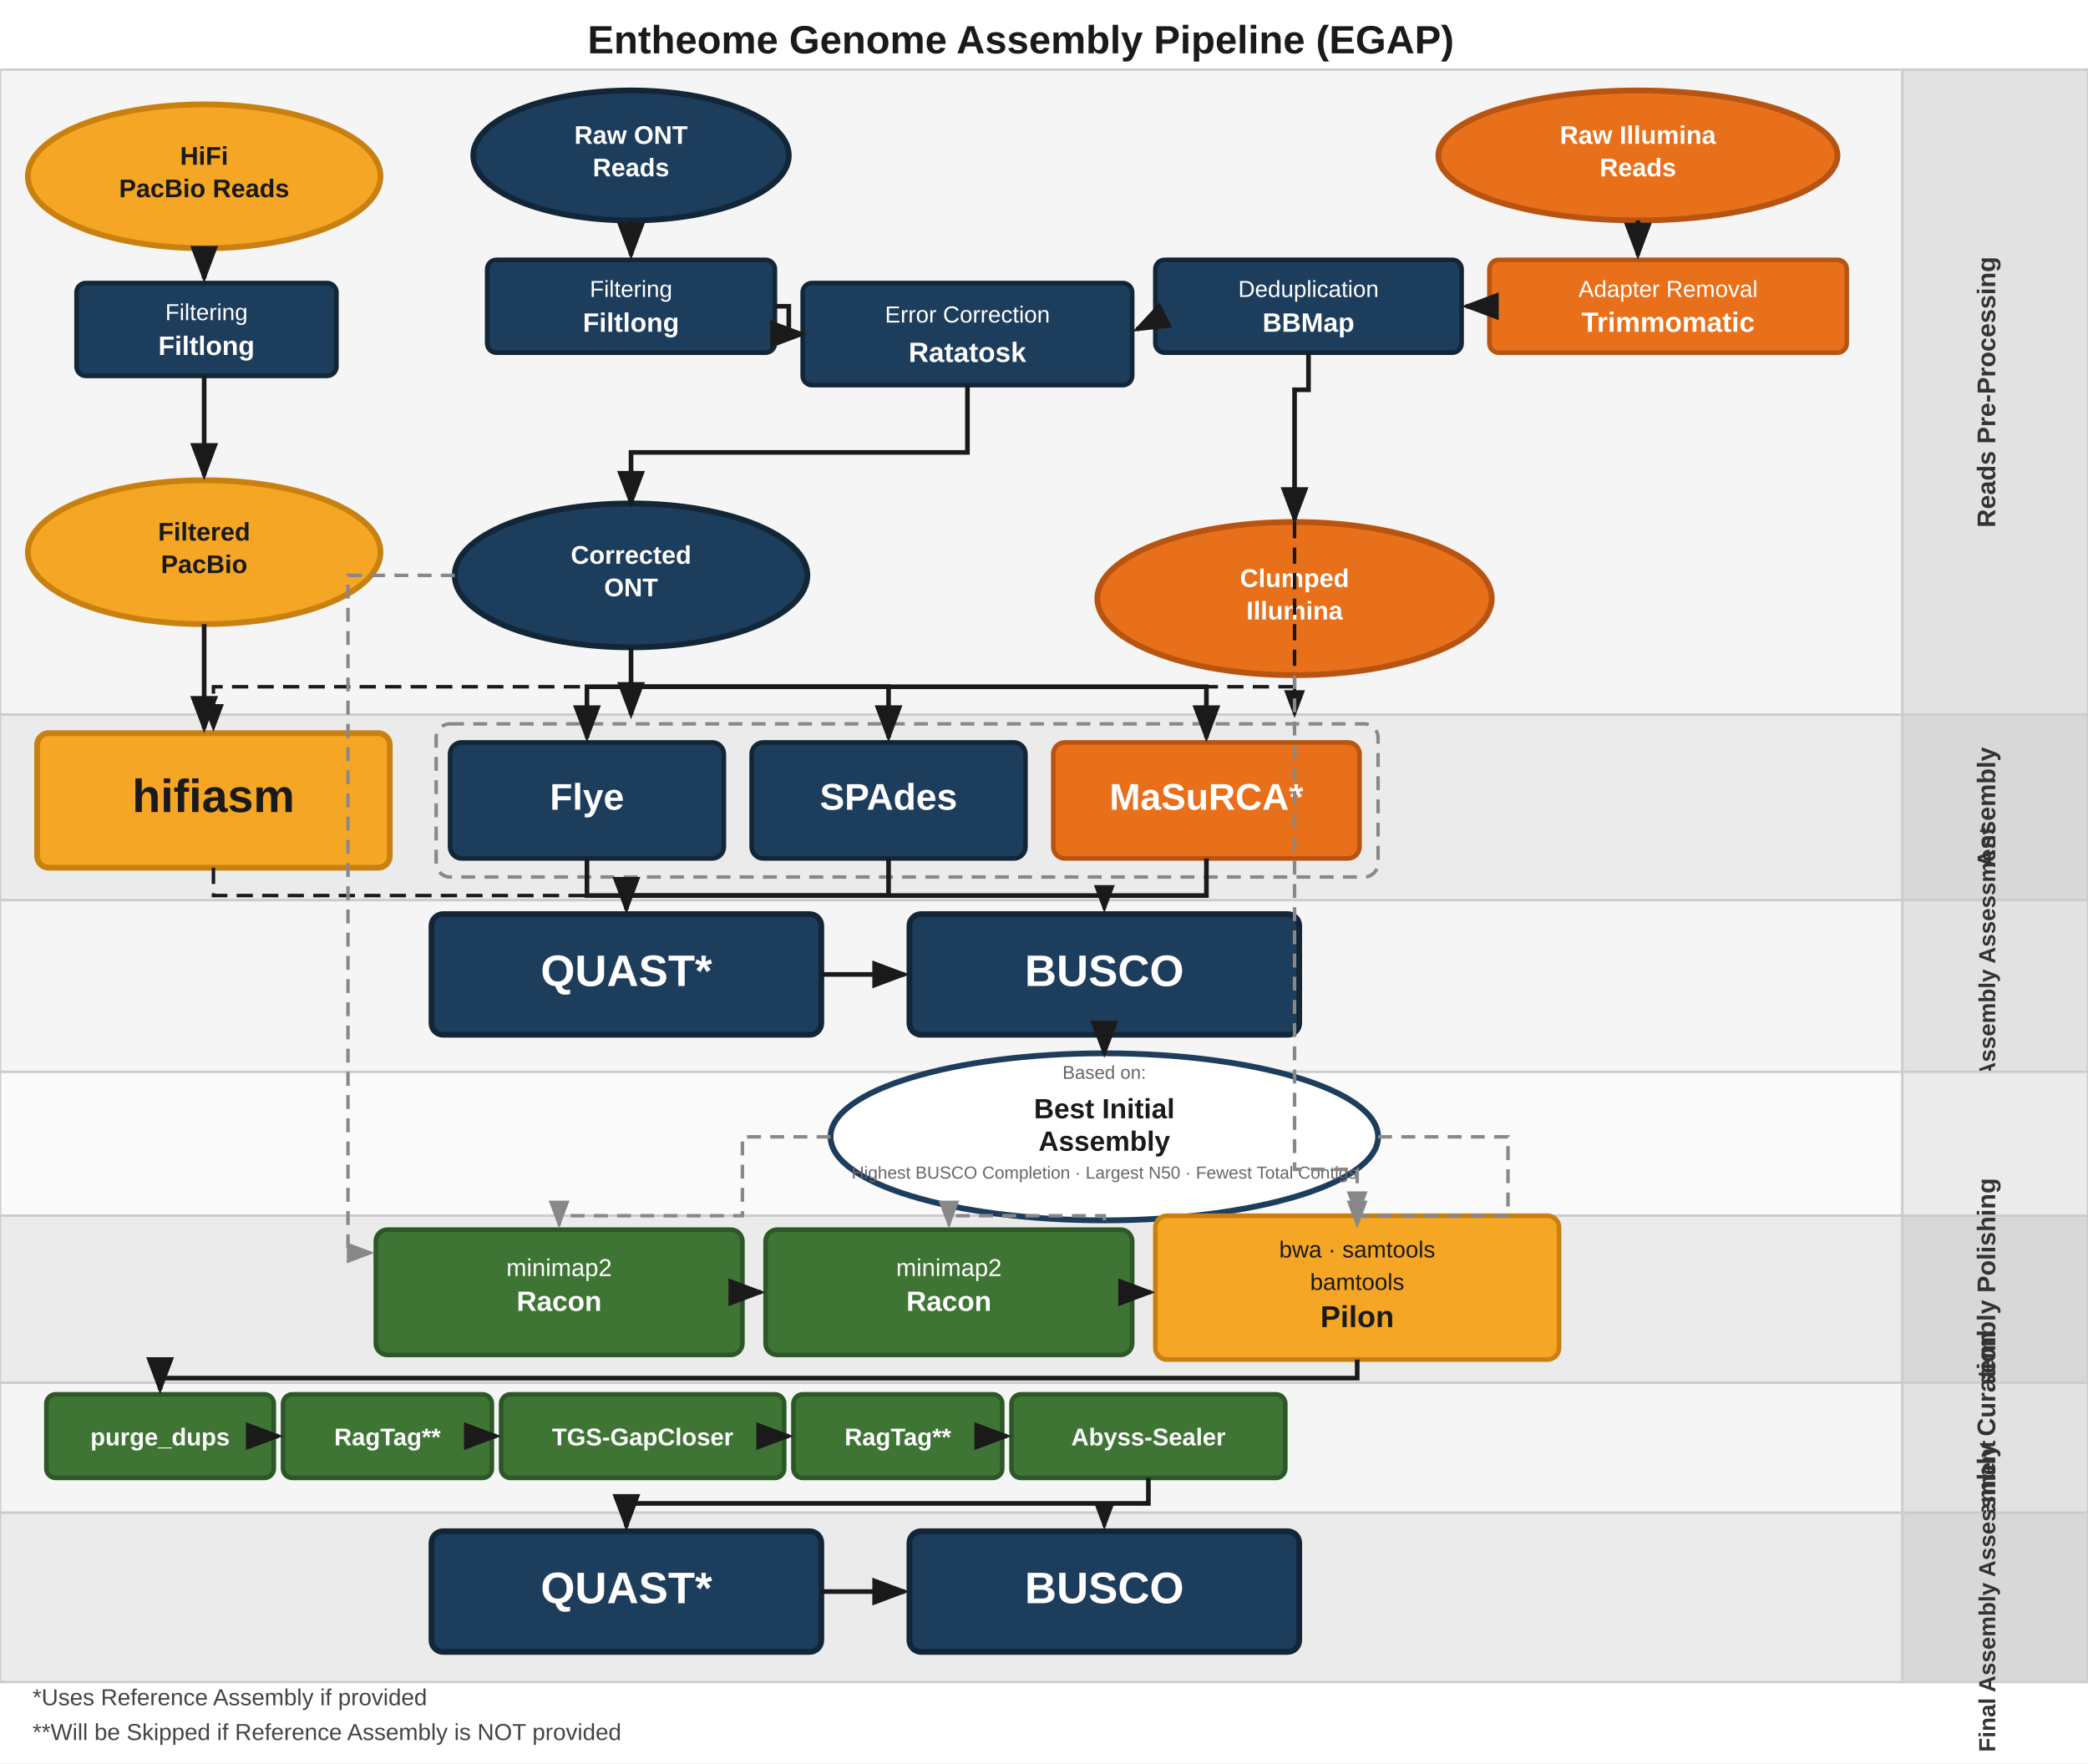
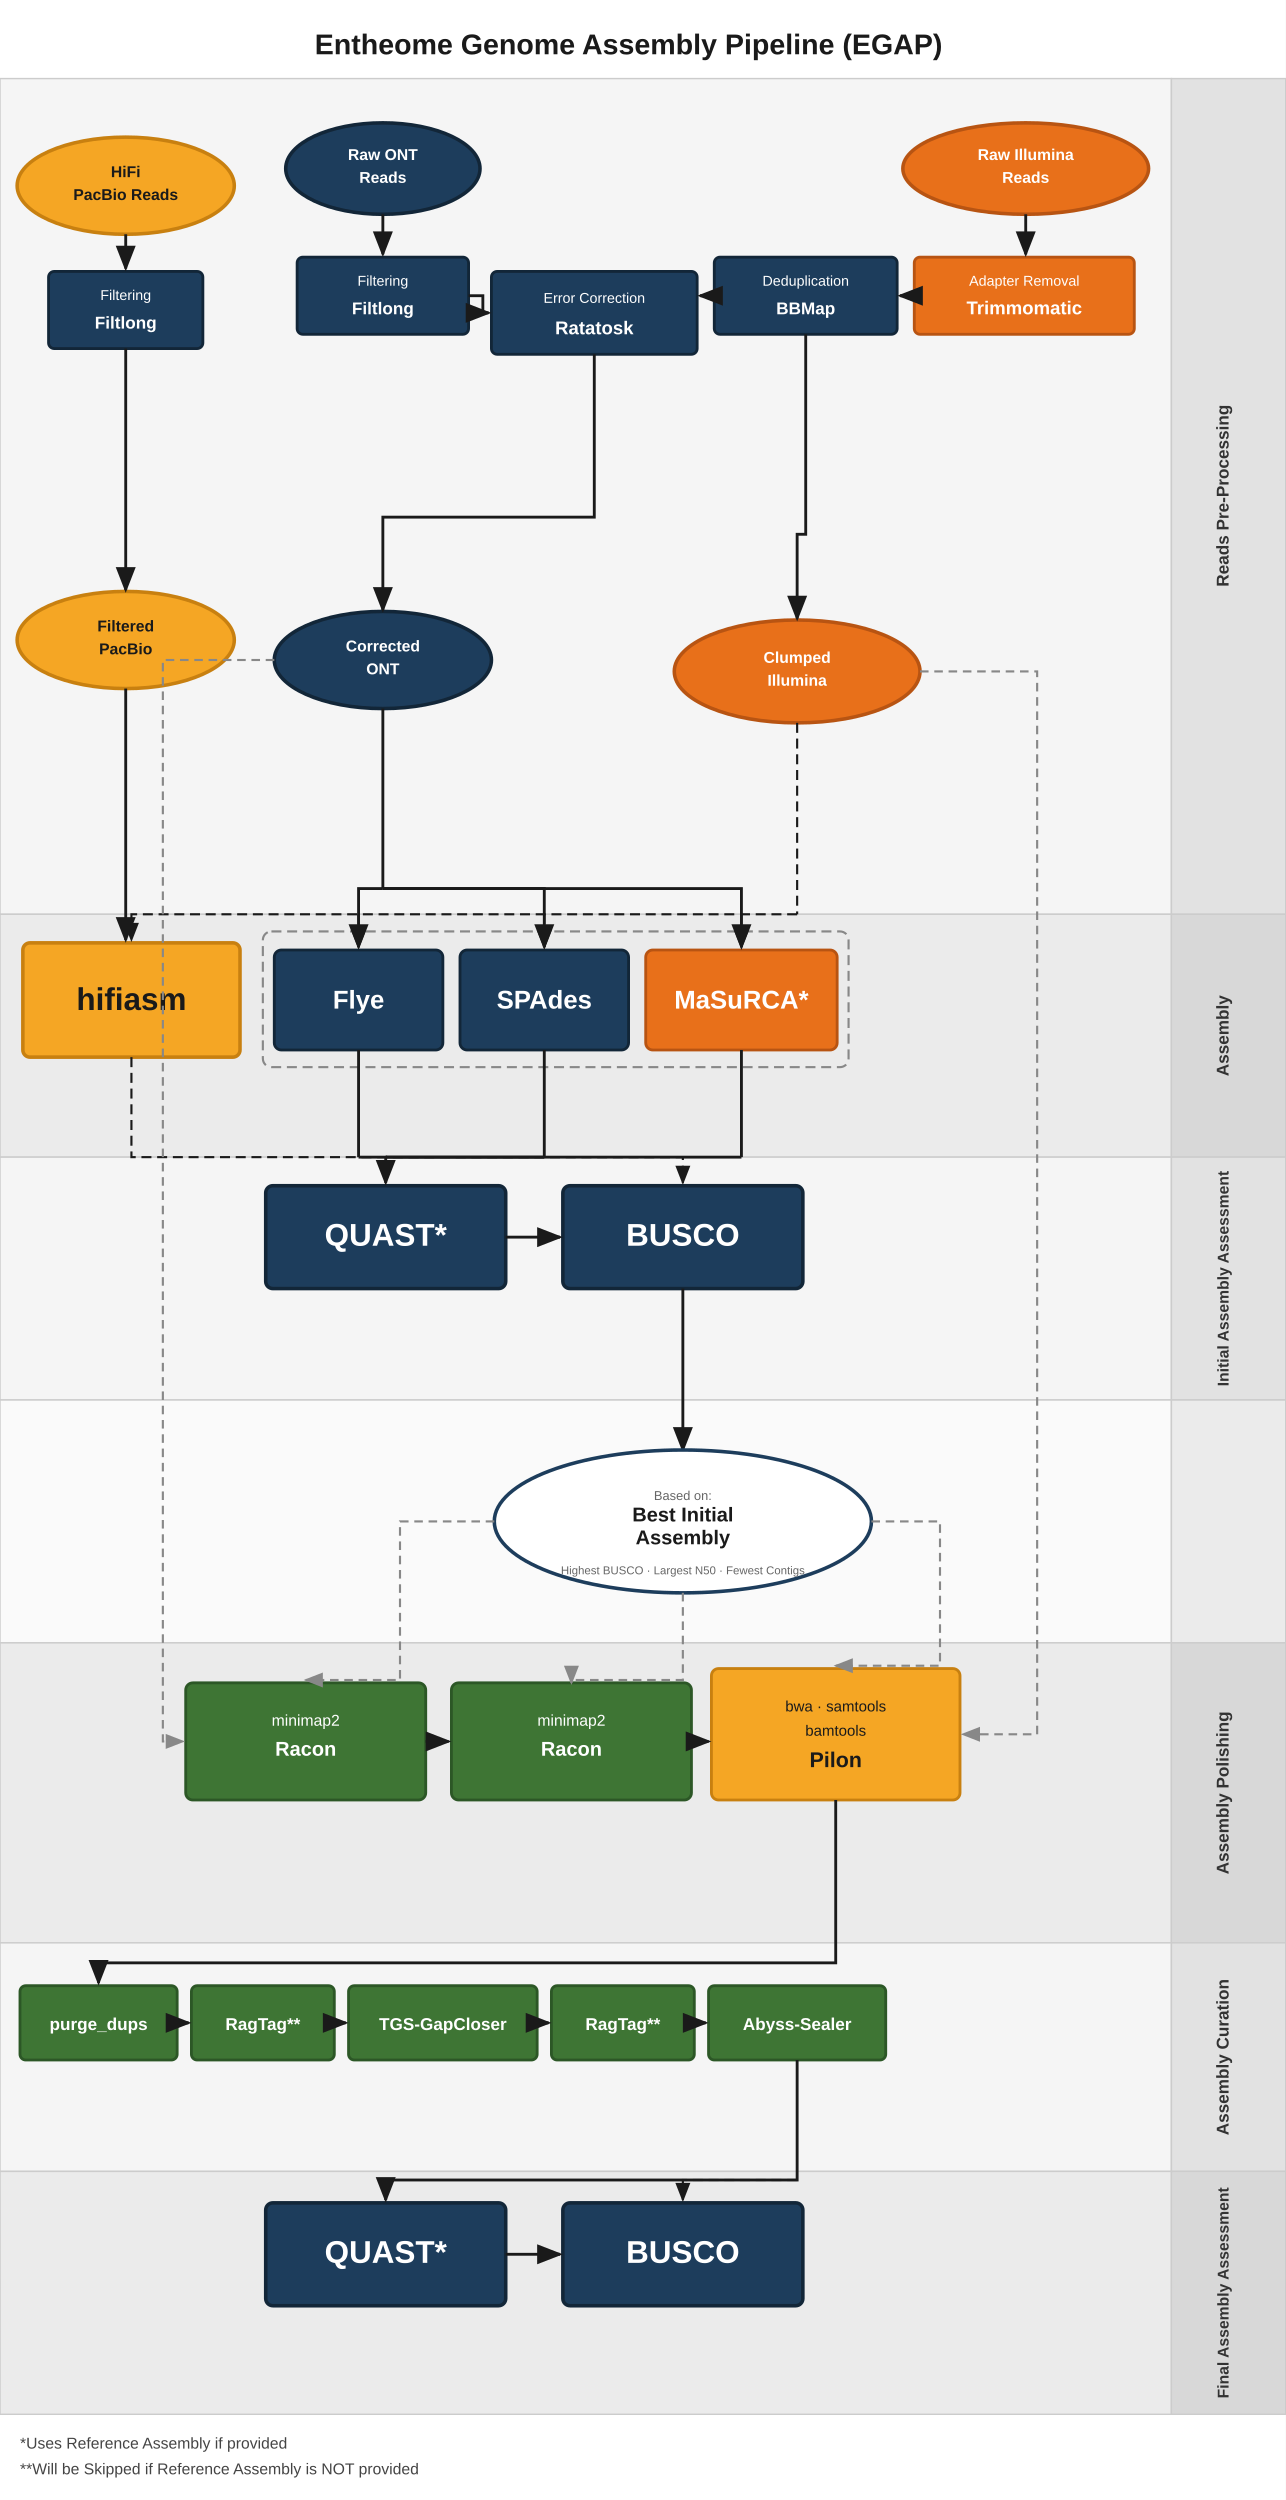
- <svg xmlns="http://www.w3.org/2000/svg" viewBox="0 0 900 760" width="900" height="760" font-family="Arial, Helvetica, sans-serif">
+ <svg xmlns="http://www.w3.org/2000/svg" viewBox="0 0 900 1750" width="900" height="1750" font-family="Arial, Helvetica, sans-serif">
  <defs>
-     <marker id="arr" markerWidth="8" markerHeight="6" refX="7" refY="3" orient="auto">
-       <polygon points="0 0,8 3,0 6" fill="#1A1A1A" />
+     <marker id="arr" markerWidth="9" markerHeight="7" refX="8" refY="3.5" orient="auto">
+       <polygon points="0 0,9 3.5,0 7" fill="#1A1A1A" />
    </marker>
-     <marker id="arr-gray" markerWidth="8" markerHeight="6" refX="7" refY="3" orient="auto">
-       <polygon points="0 0,8 3,0 6" fill="#888888" />
-     </marker>
-     <marker id="arr-w" markerWidth="8" markerHeight="6" refX="7" refY="3" orient="auto">
-       <polygon points="0 0,8 3,0 6" fill="#1A1A1A" />
+     <marker id="arr-g" markerWidth="9" markerHeight="7" refX="8" refY="3.5" orient="auto">
+       <polygon points="0 0,9 3.5,0 7" fill="#888888" />
    </marker>
  </defs>
-   <rect width="900" height="760" fill="#FFFFFF" />
-   <text x="440" y="23" text-anchor="middle" font-size="17" font-weight="bold" fill="#1A1A1A">Entheome Genome Assembly Pipeline (EGAP)</text>
-   <rect x="0" y="30" width="820" height="278" fill="#F5F5F5" stroke="#CCCCCC" stroke-width="1" />
-   <rect x="820" y="30" width="80" height="278" fill="#E2E2E2" stroke="#CCCCCC" stroke-width="1" />
-   <text transform="rotate(-90,860,169)" x="860" y="169" text-anchor="middle" font-size="11" font-weight="bold" fill="#333">Reads Pre-Processing</text>
-   <rect x="0" y="308" width="820" height="80" fill="#EBEBEB" stroke="#CCCCCC" stroke-width="1" />
-   <rect x="820" y="308" width="80" height="80" fill="#D8D8D8" stroke="#CCCCCC" stroke-width="1" />
-   <text transform="rotate(-90,860,348)" x="860" y="348" text-anchor="middle" font-size="11" font-weight="bold" fill="#333">Assembly</text>
-   <rect x="0" y="388" width="820" height="74" fill="#F5F5F5" stroke="#CCCCCC" stroke-width="1" />
-   <rect x="820" y="388" width="80" height="74" fill="#E2E2E2" stroke="#CCCCCC" stroke-width="1" />
-   <text transform="rotate(-90,860,425)" x="860" y="425" text-anchor="middle" font-size="10" font-weight="bold" fill="#333">Initial Assembly Assessment</text>
-   <rect x="0" y="462" width="820" height="62" fill="#FAFAFA" stroke="#CCCCCC" stroke-width="1" />
-   <rect x="820" y="462" width="80" height="62" fill="#EBEBEB" stroke="#CCCCCC" stroke-width="1" />
-   <rect x="0" y="524" width="820" height="72" fill="#EBEBEB" stroke="#CCCCCC" stroke-width="1" />
-   <rect x="820" y="524" width="80" height="72" fill="#D8D8D8" stroke="#CCCCCC" stroke-width="1" />
-   <text transform="rotate(-90,860,560)" x="860" y="560" text-anchor="middle" font-size="11" font-weight="bold" fill="#333">Assembly Polishing</text>
-   <rect x="0" y="596" width="820" height="56" fill="#F5F5F5" stroke="#CCCCCC" stroke-width="1" />
-   <rect x="820" y="596" width="80" height="56" fill="#E2E2E2" stroke="#CCCCCC" stroke-width="1" />
-   <text transform="rotate(-90,860,624)" x="860" y="624" text-anchor="middle" font-size="11" font-weight="bold" fill="#333">Assembly Curation</text>
-   <rect x="0" y="652" width="820" height="73" fill="#EBEBEB" stroke="#CCCCCC" stroke-width="1" />
-   <rect x="820" y="652" width="80" height="73" fill="#D8D8D8" stroke="#CCCCCC" stroke-width="1" />
-   <text transform="rotate(-90,860,688)" x="860" y="688" text-anchor="middle" font-size="10" font-weight="bold" fill="#333">Final Assembly Assessment</text>
-   <ellipse cx="88" cy="76" rx="76" ry="31" fill="#F5A624" stroke="#C88010" stroke-width="2.5" />
-   <text x="88" y="71" text-anchor="middle" font-size="11" font-weight="bold" fill="#1A1A1A">HiFi</text>
-   <text x="88" y="85" text-anchor="middle" font-size="11" font-weight="bold" fill="#1A1A1A">PacBio Reads</text>
-   <ellipse cx="272" cy="67" rx="68" ry="28" fill="#1D3D5C" stroke="#122638" stroke-width="2.5" />
-   <text x="272" y="62" text-anchor="middle" font-size="11" font-weight="bold" fill="#FFFFFF">Raw ONT</text>
-   <text x="272" y="76" text-anchor="middle" font-size="11" font-weight="bold" fill="#FFFFFF">Reads</text>
-   <ellipse cx="706" cy="67" rx="86" ry="28" fill="#E8701A" stroke="#B85412" stroke-width="2.5" />
-   <text x="706" y="62" text-anchor="middle" font-size="11" font-weight="bold" fill="#FFFFFF">Raw Illumina</text>
-   <text x="706" y="76" text-anchor="middle" font-size="11" font-weight="bold" fill="#FFFFFF">Reads</text>
-   <rect x="33" y="122" width="112" height="40" rx="4" fill="#1D3D5C" stroke="#122638" stroke-width="2" />
-   <text x="89" y="138" text-anchor="middle" font-size="10" fill="#FFFFFF">Filtering</text>
-   <text x="89" y="153" text-anchor="middle" font-size="11.5" font-weight="bold" fill="#FFFFFF">Filtlong</text>
-   <rect x="210" y="112" width="124" height="40" rx="4" fill="#1D3D5C" stroke="#122638" stroke-width="2" />
-   <text x="272" y="128" text-anchor="middle" font-size="10" fill="#FFFFFF">Filtering</text>
-   <text x="272" y="143" text-anchor="middle" font-size="11.5" font-weight="bold" fill="#FFFFFF">Filtlong</text>
-   <rect x="346" y="122" width="142" height="44" rx="4" fill="#1D3D5C" stroke="#122638" stroke-width="2" />
-   <text x="417" y="139" text-anchor="middle" font-size="10" fill="#FFFFFF">Error Correction</text>
-   <text x="417" y="156" text-anchor="middle" font-size="12" font-weight="bold" fill="#FFFFFF">Ratatosk</text>
-   <rect x="498" y="112" width="132" height="40" rx="4" fill="#1D3D5C" stroke="#122638" stroke-width="2" />
-   <text x="564" y="128" text-anchor="middle" font-size="10" fill="#FFFFFF">Deduplication</text>
-   <text x="564" y="143" text-anchor="middle" font-size="11.5" font-weight="bold" fill="#FFFFFF">BBMap</text>
-   <rect x="642" y="112" width="154" height="40" rx="4" fill="#E8701A" stroke="#B85412" stroke-width="2" />
-   <text x="719" y="128" text-anchor="middle" font-size="10" fill="#FFFFFF">Adapter Removal</text>
-   <text x="719" y="143" text-anchor="middle" font-size="12" font-weight="bold" fill="#FFFFFF">Trimmomatic</text>
-   <ellipse cx="88" cy="238" rx="76" ry="31" fill="#F5A624" stroke="#C88010" stroke-width="2.5" />
-   <text x="88" y="233" text-anchor="middle" font-size="11" font-weight="bold" fill="#1A1A1A">Filtered</text>
-   <text x="88" y="247" text-anchor="middle" font-size="11" font-weight="bold" fill="#1A1A1A">PacBio</text>
-   <ellipse cx="272" cy="248" rx="76" ry="31" fill="#1D3D5C" stroke="#122638" stroke-width="2.5" />
-   <text x="272" y="243" text-anchor="middle" font-size="11" font-weight="bold" fill="#FFFFFF">Corrected</text>
-   <text x="272" y="257" text-anchor="middle" font-size="11" font-weight="bold" fill="#FFFFFF">ONT</text>
-   <ellipse cx="558" cy="258" rx="85" ry="33" fill="#E8701A" stroke="#B85412" stroke-width="2.5" />
-   <text x="558" y="253" text-anchor="middle" font-size="11" font-weight="bold" fill="#FFFFFF">Clumped</text>
-   <text x="558" y="267" text-anchor="middle" font-size="11" font-weight="bold" fill="#FFFFFF">Illumina</text>
-   <rect x="16" y="316" width="152" height="58" rx="5" fill="#F5A624" stroke="#C88010" stroke-width="2.5" />
-   <text x="92" y="350" text-anchor="middle" font-size="20" font-weight="bold" fill="#1A1A1A">hifiasm</text>
-   <rect x="194" y="320" width="118" height="50" rx="5" fill="#1D3D5C" stroke="#122638" stroke-width="2" />
-   <text x="253" y="349" text-anchor="middle" font-size="16" font-weight="bold" fill="#FFFFFF">Flye</text>
-   <rect x="324" y="320" width="118" height="50" rx="5" fill="#1D3D5C" stroke="#122638" stroke-width="2" />
-   <text x="383" y="349" text-anchor="middle" font-size="16" font-weight="bold" fill="#FFFFFF">SPAdes</text>
-   <rect x="454" y="320" width="132" height="50" rx="5" fill="#E8701A" stroke="#B85412" stroke-width="2" />
-   <text x="520" y="349" text-anchor="middle" font-size="16" font-weight="bold" fill="#FFFFFF">MaSuRCA*</text>
-   <rect x="188" y="312" width="406" height="66" rx="6" fill="none" stroke="#888888" stroke-width="1.5" stroke-dasharray="6,4" />
-   <rect x="186" y="394" width="168" height="52" rx="5" fill="#1D3D5C" stroke="#122638" stroke-width="2.5" />
-   <text x="270" y="425" text-anchor="middle" font-size="19" font-weight="bold" fill="#FFFFFF">QUAST*</text>
-   <rect x="392" y="394" width="168" height="52" rx="5" fill="#1D3D5C" stroke="#122638" stroke-width="2.5" />
-   <text x="476" y="425" text-anchor="middle" font-size="19" font-weight="bold" fill="#FFFFFF">BUSCO</text>
-   <ellipse cx="476" cy="490" rx="118" ry="36" fill="#FFFFFF" stroke="#1D3D5C" stroke-width="2.5" />
-   <text x="476" y="482" text-anchor="middle" font-size="12" font-weight="bold" fill="#1A1A1A">Best Initial</text>
-   <text x="476" y="496" text-anchor="middle" font-size="12" font-weight="bold" fill="#1A1A1A">Assembly</text>
-   <text x="476" y="465" text-anchor="middle" font-size="8" fill="#666666">Based on:</text>
-   <text x="476" y="508" text-anchor="middle" font-size="7.5" fill="#666666">Highest BUSCO Completion · Largest N50 · Fewest Total Contigs</text>
-   <rect x="162" y="530" width="158" height="54" rx="5" fill="#3E7534" stroke="#2C5726" stroke-width="2" />
-   <text x="241" y="550" text-anchor="middle" font-size="10.5" fill="#FFFFFF">minimap2</text>
-   <text x="241" y="565" text-anchor="middle" font-size="12" font-weight="bold" fill="#FFFFFF">Racon</text>
-   <rect x="330" y="530" width="158" height="54" rx="5" fill="#3E7534" stroke="#2C5726" stroke-width="2" />
-   <text x="409" y="550" text-anchor="middle" font-size="10.5" fill="#FFFFFF">minimap2</text>
-   <text x="409" y="565" text-anchor="middle" font-size="12" font-weight="bold" fill="#FFFFFF">Racon</text>
-   <rect x="498" y="524" width="174" height="62" rx="5" fill="#F5A624" stroke="#C88010" stroke-width="2" />
-   <text x="585" y="542" text-anchor="middle" font-size="10" fill="#1A1A1A">bwa  ·  samtools</text>
-   <text x="585" y="556" text-anchor="middle" font-size="10" fill="#1A1A1A">bamtools</text>
-   <text x="585" y="572" text-anchor="middle" font-size="13" font-weight="bold" fill="#1A1A1A">Pilon</text>
-   <rect x="20" y="601" width="98" height="36" rx="4" fill="#3E7534" stroke="#2C5726" stroke-width="2" />
-   <text x="69" y="623" text-anchor="middle" font-size="10.5" font-weight="bold" fill="#FFFFFF">purge_dups</text>
-   <rect x="122" y="601" width="90" height="36" rx="4" fill="#3E7534" stroke="#2C5726" stroke-width="2" />
-   <text x="167" y="623" text-anchor="middle" font-size="10.5" font-weight="bold" fill="#FFFFFF">RagTag**</text>
-   <rect x="216" y="601" width="122" height="36" rx="4" fill="#3E7534" stroke="#2C5726" stroke-width="2" />
-   <text x="277" y="623" text-anchor="middle" font-size="10.5" font-weight="bold" fill="#FFFFFF">TGS-GapCloser</text>
-   <rect x="342" y="601" width="90" height="36" rx="4" fill="#3E7534" stroke="#2C5726" stroke-width="2" />
-   <text x="387" y="623" text-anchor="middle" font-size="10.5" font-weight="bold" fill="#FFFFFF">RagTag**</text>
-   <rect x="436" y="601" width="118" height="36" rx="4" fill="#3E7534" stroke="#2C5726" stroke-width="2" />
-   <text x="495" y="623" text-anchor="middle" font-size="10.5" font-weight="bold" fill="#FFFFFF">Abyss-Sealer</text>
-   <rect x="186" y="660" width="168" height="52" rx="5" fill="#1D3D5C" stroke="#122638" stroke-width="2.5" />
-   <text x="270" y="691" text-anchor="middle" font-size="19" font-weight="bold" fill="#FFFFFF">QUAST*</text>
-   <rect x="392" y="660" width="168" height="52" rx="5" fill="#1D3D5C" stroke="#122638" stroke-width="2.5" />
-   <text x="476" y="691" text-anchor="middle" font-size="19" font-weight="bold" fill="#FFFFFF">BUSCO</text>
-   <line x1="88" y1="107" x2="88" y2="120" stroke="#1A1A1A" stroke-width="2" marker-end="url(#arr)" />
-   <line x1="88" y1="162" x2="88" y2="205" stroke="#1A1A1A" stroke-width="2" marker-end="url(#arr)" />
-   <line x1="272" y1="95" x2="272" y2="110" stroke="#1A1A1A" stroke-width="2" marker-end="url(#arr)" />
-   <polyline points="334,132 340,132 340,144 346,144" fill="none" stroke="#1A1A1A" stroke-width="2" marker-end="url(#arr)" />
-   <line x1="706" y1="95" x2="706" y2="110" stroke="#1A1A1A" stroke-width="2" marker-end="url(#arr)" />
-   <line x1="642" y1="132" x2="632" y2="132" stroke="#1A1A1A" stroke-width="2" marker-end="url(#arr)" />
-   <line x1="498" y1="138" x2="490" y2="142" stroke="#1A1A1A" stroke-width="2" marker-end="url(#arr)" />
-   <polyline points="564,152 564,168 558,168 558,224" fill="none" stroke="#1A1A1A" stroke-width="2" marker-end="url(#arr)" />
-   <polyline points="417,166 417,195 272,195 272,217" fill="none" stroke="#1A1A1A" stroke-width="2" marker-end="url(#arr)" />
-   <line x1="88" y1="269" x2="88" y2="314" stroke="#1A1A1A" stroke-width="2" marker-end="url(#arr)" />
-   <polyline points="272,279 272,308" fill="none" stroke="#1A1A1A" stroke-width="2" marker-end="url(#arr)" />
-   <polyline points="272,296 253,296 253,318" fill="none" stroke="#1A1A1A" stroke-width="2" marker-end="url(#arr)" />
-   <polyline points="272,296 383,296 383,318" fill="none" stroke="#1A1A1A" stroke-width="2" marker-end="url(#arr)" />
-   <polyline points="272,296 520,296 520,318" fill="none" stroke="#1A1A1A" stroke-width="2" marker-end="url(#arr)" />
-   <polyline points="558,225 558,308" fill="none" stroke="#1A1A1A" stroke-width="1.5" stroke-dasharray="7,4" marker-end="url(#arr)" />
-   <polyline points="558,296 92,296 92,314" fill="none" stroke="#1A1A1A" stroke-width="1.5" stroke-dasharray="7,4" marker-end="url(#arr)" />
-   <polyline points="253,370 253,386 270,386 270,392" fill="none" stroke="#1A1A1A" stroke-width="2" marker-end="url(#arr)" />
-   <polyline points="383,370 383,386 270,386" fill="none" stroke="#1A1A1A" stroke-width="2" />
-   <polyline points="520,370 520,386 270,386" fill="none" stroke="#1A1A1A" stroke-width="2" />
-   <polyline points="92,374 92,386 476,386 476,392" fill="none" stroke="#1A1A1A" stroke-width="1.5" stroke-dasharray="7,4" marker-end="url(#arr)" />
-   <line x1="354" y1="420" x2="390" y2="420" stroke="#1A1A1A" stroke-width="2" marker-end="url(#arr)" />
-   <line x1="476" y1="446" x2="476" y2="454" stroke="#1A1A1A" stroke-width="2" marker-end="url(#arr)" />
-   <polyline points="358,490 320,490 320,524 241,524 241,528" fill="none" stroke="#888888" stroke-width="1.5" stroke-dasharray="6,4" marker-end="url(#arr-gray)" />
-   <polyline points="476,526 476,524 409,524 409,528" fill="none" stroke="#888888" stroke-width="1.5" stroke-dasharray="6,4" marker-end="url(#arr-gray)" />
-   <polyline points="594,490 650,490 650,524 585,524 585,528" fill="none" stroke="#888888" stroke-width="1.5" stroke-dasharray="6,4" marker-end="url(#arr-gray)" />
-   <polyline points="196,248 150,248 150,540 160,540" fill="none" stroke="#888888" stroke-width="1.5" stroke-dasharray="6,4" marker-end="url(#arr-gray)" />
-   <polyline points="558,291 558,504 585,504 585,524" fill="none" stroke="#888888" stroke-width="1.5" stroke-dasharray="6,4" marker-end="url(#arr-gray)" />
-   <line x1="320" y1="557" x2="328" y2="557" stroke="#1A1A1A" stroke-width="2" marker-end="url(#arr)" />
-   <line x1="488" y1="557" x2="496" y2="557" stroke="#1A1A1A" stroke-width="2" marker-end="url(#arr)" />
-   <polyline points="585,586 585,594 69,594 69,599" fill="none" stroke="#1A1A1A" stroke-width="2" marker-end="url(#arr)" />
-   <line x1="118" y1="619" x2="120" y2="619" stroke="#1A1A1A" stroke-width="2" marker-end="url(#arr)" />
-   <line x1="212" y1="619" x2="214" y2="619" stroke="#1A1A1A" stroke-width="2" marker-end="url(#arr)" />
-   <line x1="338" y1="619" x2="340" y2="619" stroke="#1A1A1A" stroke-width="2" marker-end="url(#arr)" />
-   <line x1="432" y1="619" x2="434" y2="619" stroke="#1A1A1A" stroke-width="2" marker-end="url(#arr)" />
-   <polyline points="495,637 495,648 270,648 270,658" fill="none" stroke="#1A1A1A" stroke-width="2" marker-end="url(#arr)" />
-   <polyline points="495,648 476,648 476,658" fill="none" stroke="#1A1A1A" stroke-width="1.5" stroke-dasharray="7,4" marker-end="url(#arr)" />
-   <line x1="354" y1="686" x2="390" y2="686" stroke="#1A1A1A" stroke-width="2" marker-end="url(#arr)" />
-   <text x="14" y="735" font-size="10" fill="#444444">*Uses Reference Assembly if provided</text>
-   <text x="14" y="750" font-size="10" fill="#444444">**Will be Skipped if Reference Assembly is NOT provided</text>
+   <rect width="900" height="1750" fill="#FFFFFF" />
+   <text x="440" y="38" text-anchor="middle" font-size="20" font-weight="bold" fill="#1A1A1A">
+     Entheome Genome Assembly Pipeline (EGAP)
+   </text>
+   <rect x="0" y="55" width="820" height="585" fill="#F5F5F5" stroke="#CCCCCC" stroke-width="1" />
+   <rect x="820" y="55" width="80" height="585" fill="#E2E2E2" stroke="#CCCCCC" stroke-width="1" />
+   <text transform="rotate(-90,860,347)" x="860" y="347" text-anchor="middle" font-size="12" font-weight="bold" fill="#333">Reads Pre-Processing</text>
+   <rect x="0" y="640" width="820" height="170" fill="#EBEBEB" stroke="#CCCCCC" stroke-width="1" />
+   <rect x="820" y="640" width="80" height="170" fill="#D8D8D8" stroke="#CCCCCC" stroke-width="1" />
+   <text transform="rotate(-90,860,725)" x="860" y="725" text-anchor="middle" font-size="12" font-weight="bold" fill="#333">Assembly</text>
+   <rect x="0" y="810" width="820" height="170" fill="#F5F5F5" stroke="#CCCCCC" stroke-width="1" />
+   <rect x="820" y="810" width="80" height="170" fill="#E2E2E2" stroke="#CCCCCC" stroke-width="1" />
+   <text transform="rotate(-90,860,895)" x="860" y="895" text-anchor="middle" font-size="11" font-weight="bold" fill="#333">Initial Assembly Assessment</text>
+   <rect x="0" y="980" width="820" height="170" fill="#FAFAFA" stroke="#CCCCCC" stroke-width="1" />
+   <rect x="820" y="980" width="80" height="170" fill="#EBEBEB" stroke="#CCCCCC" stroke-width="1" />
+   <rect x="0" y="1150" width="820" height="210" fill="#EBEBEB" stroke="#CCCCCC" stroke-width="1" />
+   <rect x="820" y="1150" width="80" height="210" fill="#D8D8D8" stroke="#CCCCCC" stroke-width="1" />
+   <text transform="rotate(-90,860,1255)" x="860" y="1255" text-anchor="middle" font-size="12" font-weight="bold" fill="#333">Assembly Polishing</text>
+   <rect x="0" y="1360" width="820" height="160" fill="#F5F5F5" stroke="#CCCCCC" stroke-width="1" />
+   <rect x="820" y="1360" width="80" height="160" fill="#E2E2E2" stroke="#CCCCCC" stroke-width="1" />
+   <text transform="rotate(-90,860,1440)" x="860" y="1440" text-anchor="middle" font-size="12" font-weight="bold" fill="#333">Assembly Curation</text>
+   <rect x="0" y="1520" width="820" height="170" fill="#EBEBEB" stroke="#CCCCCC" stroke-width="1" />
+   <rect x="820" y="1520" width="80" height="170" fill="#D8D8D8" stroke="#CCCCCC" stroke-width="1" />
+   <text transform="rotate(-90,860,1605)" x="860" y="1605" text-anchor="middle" font-size="11" font-weight="bold" fill="#333">Final Assembly Assessment</text>
+   <ellipse cx="88" cy="130" rx="76" ry="34" fill="#F5A624" stroke="#C88010" stroke-width="2.5" />
+   <text x="88" y="124" text-anchor="middle" font-size="11" font-weight="bold" fill="#1A1A1A">HiFi</text>
+   <text x="88" y="140" text-anchor="middle" font-size="11" font-weight="bold" fill="#1A1A1A">PacBio Reads</text>
+   <ellipse cx="268" cy="118" rx="68" ry="32" fill="#1D3D5C" stroke="#122638" stroke-width="2.5" />
+   <text x="268" y="112" text-anchor="middle" font-size="11" font-weight="bold" fill="#FFFFFF">Raw ONT</text>
+   <text x="268" y="128" text-anchor="middle" font-size="11" font-weight="bold" fill="#FFFFFF">Reads</text>
+   <ellipse cx="718" cy="118" rx="86" ry="32" fill="#E8701A" stroke="#B85412" stroke-width="2.5" />
+   <text x="718" y="112" text-anchor="middle" font-size="11" font-weight="bold" fill="#FFFFFF">Raw Illumina</text>
+   <text x="718" y="128" text-anchor="middle" font-size="11" font-weight="bold" fill="#FFFFFF">Reads</text>
+   <rect x="34" y="190" width="108" height="54" rx="4" fill="#1D3D5C" stroke="#122638" stroke-width="2" />
+   <text x="88" y="210" text-anchor="middle" font-size="10" fill="#FFFFFF">Filtering</text>
+   <text x="88" y="230" text-anchor="middle" font-size="12" font-weight="bold" fill="#FFFFFF">Filtlong</text>
+   <rect x="208" y="180" width="120" height="54" rx="4" fill="#1D3D5C" stroke="#122638" stroke-width="2" />
+   <text x="268" y="200" text-anchor="middle" font-size="10" fill="#FFFFFF">Filtering</text>
+   <text x="268" y="220" text-anchor="middle" font-size="12" font-weight="bold" fill="#FFFFFF">Filtlong</text>
+   <rect x="344" y="190" width="144" height="58" rx="4" fill="#1D3D5C" stroke="#122638" stroke-width="2" />
+   <text x="416" y="212" text-anchor="middle" font-size="10" fill="#FFFFFF">Error Correction</text>
+   <text x="416" y="234" text-anchor="middle" font-size="13" font-weight="bold" fill="#FFFFFF">Ratatosk</text>
+   <rect x="500" y="180" width="128" height="54" rx="4" fill="#1D3D5C" stroke="#122638" stroke-width="2" />
+   <text x="564" y="200" text-anchor="middle" font-size="10" fill="#FFFFFF">Deduplication</text>
+   <text x="564" y="220" text-anchor="middle" font-size="12" font-weight="bold" fill="#FFFFFF">BBMap</text>
+   <rect x="640" y="180" width="154" height="54" rx="4" fill="#E8701A" stroke="#B85412" stroke-width="2" />
+   <text x="717" y="200" text-anchor="middle" font-size="10" fill="#FFFFFF">Adapter Removal</text>
+   <text x="717" y="220" text-anchor="middle" font-size="13" font-weight="bold" fill="#FFFFFF">Trimmomatic</text>
+   <line x1="88" y1="164" x2="88" y2="188" stroke="#1A1A1A" stroke-width="2" marker-end="url(#arr)" />
+   <line x1="268" y1="150" x2="268" y2="178" stroke="#1A1A1A" stroke-width="2" marker-end="url(#arr)" />
+   <line x1="718" y1="150" x2="718" y2="178" stroke="#1A1A1A" stroke-width="2" marker-end="url(#arr)" />
+   <polyline points="328,207 338,207 338,219 342,219" fill="none" stroke="#1A1A1A" stroke-width="2" marker-end="url(#arr)" />
+   <line x1="640" y1="207" x2="630" y2="207" stroke="#1A1A1A" stroke-width="2" marker-end="url(#arr)" />
+   <line x1="500" y1="207" x2="490" y2="207" stroke="#1A1A1A" stroke-width="2" marker-end="url(#arr)" />
+   <ellipse cx="88" cy="448" rx="76" ry="34" fill="#F5A624" stroke="#C88010" stroke-width="2.5" />
+   <text x="88" y="442" text-anchor="middle" font-size="11" font-weight="bold" fill="#1A1A1A">Filtered</text>
+   <text x="88" y="458" text-anchor="middle" font-size="11" font-weight="bold" fill="#1A1A1A">PacBio</text>
+   <ellipse cx="268" cy="462" rx="76" ry="34" fill="#1D3D5C" stroke="#122638" stroke-width="2.5" />
+   <text x="268" y="456" text-anchor="middle" font-size="11" font-weight="bold" fill="#FFFFFF">Corrected</text>
+   <text x="268" y="472" text-anchor="middle" font-size="11" font-weight="bold" fill="#FFFFFF">ONT</text>
+   <ellipse cx="558" cy="470" rx="86" ry="36" fill="#E8701A" stroke="#B85412" stroke-width="2.5" />
+   <text x="558" y="464" text-anchor="middle" font-size="11" font-weight="bold" fill="#FFFFFF">Clumped</text>
+   <text x="558" y="480" text-anchor="middle" font-size="11" font-weight="bold" fill="#FFFFFF">Illumina</text>
+   <line x1="88" y1="244" x2="88" y2="413" stroke="#1A1A1A" stroke-width="2" marker-end="url(#arr)" />
+   <polyline points="416,248 416,362 268,362 268,427" fill="none" stroke="#1A1A1A" stroke-width="2" marker-end="url(#arr)" />
+   <polyline points="564,234 564,374 558,374 558,433" fill="none" stroke="#1A1A1A" stroke-width="2" marker-end="url(#arr)" />
+   <rect x="16" y="660" width="152" height="80" rx="5" fill="#F5A624" stroke="#C88010" stroke-width="2.5" />
+   <text x="92" y="707" text-anchor="middle" font-size="22" font-weight="bold" fill="#1A1A1A">hifiasm</text>
+   <rect x="192" y="665" width="118" height="70" rx="5" fill="#1D3D5C" stroke="#122638" stroke-width="2" />
+   <text x="251" y="706" text-anchor="middle" font-size="18" font-weight="bold" fill="#FFFFFF">Flye</text>
+   <rect x="322" y="665" width="118" height="70" rx="5" fill="#1D3D5C" stroke="#122638" stroke-width="2" />
+   <text x="381" y="706" text-anchor="middle" font-size="18" font-weight="bold" fill="#FFFFFF">SPAdes</text>
+   <rect x="452" y="665" width="134" height="70" rx="5" fill="#E8701A" stroke="#B85412" stroke-width="2" />
+   <text x="519" y="706" text-anchor="middle" font-size="18" font-weight="bold" fill="#FFFFFF">MaSuRCA*</text>
+   <rect x="184" y="652" width="410" height="95" rx="6" fill="none" stroke="#888888" stroke-width="1.5" stroke-dasharray="7,4" />
+   <line x1="88" y1="482" x2="88" y2="658" stroke="#1A1A1A" stroke-width="2" marker-end="url(#arr)" />
+   <line x1="268" y1="496" x2="268" y2="622" stroke="#1A1A1A" stroke-width="2" />
+   <polyline points="268,622 251,622 251,663" fill="none" stroke="#1A1A1A" stroke-width="2" marker-end="url(#arr)" />
+   <polyline points="268,622 381,622 381,663" fill="none" stroke="#1A1A1A" stroke-width="2" marker-end="url(#arr)" />
+   <polyline points="268,622 519,622 519,663" fill="none" stroke="#1A1A1A" stroke-width="2" marker-end="url(#arr)" />
+   <line x1="558" y1="506" x2="558" y2="640" stroke="#1A1A1A" stroke-width="1.5" stroke-dasharray="7,4" />
+   <polyline points="558,640 92,640 92,658" fill="none" stroke="#1A1A1A" stroke-width="1.5" stroke-dasharray="7,4" marker-end="url(#arr)" />
+   <line x1="251" y1="640" x2="251" y2="663" stroke="#1A1A1A" stroke-width="1.5" stroke-dasharray="7,4" marker-end="url(#arr)" />
+   <line x1="381" y1="640" x2="381" y2="663" stroke="#1A1A1A" stroke-width="1.5" stroke-dasharray="7,4" marker-end="url(#arr)" />
+   <line x1="519" y1="640" x2="519" y2="663" stroke="#1A1A1A" stroke-width="1.5" stroke-dasharray="7,4" marker-end="url(#arr)" />
+   <rect x="186" y="830" width="168" height="72" rx="5" fill="#1D3D5C" stroke="#122638" stroke-width="2.5" />
+   <text x="270" y="872" text-anchor="middle" font-size="22" font-weight="bold" fill="#FFFFFF">QUAST*</text>
+   <rect x="394" y="830" width="168" height="72" rx="5" fill="#1D3D5C" stroke="#122638" stroke-width="2.5" />
+   <text x="478" y="872" text-anchor="middle" font-size="22" font-weight="bold" fill="#FFFFFF">BUSCO</text>
+   <line x1="251" y1="735" x2="251" y2="810" stroke="#1A1A1A" stroke-width="2" />
+   <polyline points="251,810 270,810 270,828" fill="none" stroke="#1A1A1A" stroke-width="2" marker-end="url(#arr)" />
+   <line x1="381" y1="735" x2="381" y2="810" stroke="#1A1A1A" stroke-width="2" />
+   <polyline points="381,810 270,810" fill="none" stroke="#1A1A1A" stroke-width="2" />
+   <line x1="519" y1="735" x2="519" y2="810" stroke="#1A1A1A" stroke-width="2" />
+   <polyline points="519,810 270,810" fill="none" stroke="#1A1A1A" stroke-width="2" />
+   <polyline points="92,740 92,810 478,810 478,828" fill="none" stroke="#1A1A1A" stroke-width="1.5" stroke-dasharray="7,4" marker-end="url(#arr)" />
+   <line x1="354" y1="866" x2="392" y2="866" stroke="#1A1A1A" stroke-width="2" marker-end="url(#arr)" />
+   <line x1="478" y1="902" x2="478" y2="1015" stroke="#1A1A1A" stroke-width="2" marker-end="url(#arr)" />
+   <ellipse cx="478" cy="1065" rx="132" ry="50" fill="#FFFFFF" stroke="#1D3D5C" stroke-width="2.5" />
+   <text x="478" y="1050" text-anchor="middle" font-size="9" fill="#666666">Based on:</text>
+   <text x="478" y="1065" text-anchor="middle" font-size="14" font-weight="bold" fill="#1A1A1A">Best Initial</text>
+   <text x="478" y="1081" text-anchor="middle" font-size="14" font-weight="bold" fill="#1A1A1A">Assembly</text>
+   <text x="478" y="1102" text-anchor="middle" font-size="8" fill="#666666">Highest BUSCO  ·  Largest N50  ·  Fewest Contigs</text>
+   <rect x="130" y="1178" width="168" height="82" rx="5" fill="#3E7534" stroke="#2C5726" stroke-width="2" />
+   <text x="214" y="1208" text-anchor="middle" font-size="11" fill="#FFFFFF">minimap2</text>
+   <text x="214" y="1229" text-anchor="middle" font-size="14" font-weight="bold" fill="#FFFFFF">Racon</text>
+   <rect x="316" y="1178" width="168" height="82" rx="5" fill="#3E7534" stroke="#2C5726" stroke-width="2" />
+   <text x="400" y="1208" text-anchor="middle" font-size="11" fill="#FFFFFF">minimap2</text>
+   <text x="400" y="1229" text-anchor="middle" font-size="14" font-weight="bold" fill="#FFFFFF">Racon</text>
+   <rect x="498" y="1168" width="174" height="92" rx="5" fill="#F5A624" stroke="#C88010" stroke-width="2" />
+   <text x="585" y="1198" text-anchor="middle" font-size="10.5" fill="#1A1A1A">bwa  ·  samtools</text>
+   <text x="585" y="1215" text-anchor="middle" font-size="10.5" fill="#1A1A1A">bamtools</text>
+   <text x="585" y="1237" text-anchor="middle" font-size="15" font-weight="bold" fill="#1A1A1A">Pilon</text>
+   <polyline points="346,1065 280,1065 280,1176 214,1176" fill="none" stroke="#888888" stroke-width="1.5" stroke-dasharray="6,4" marker-end="url(#arr-g)" />
+   <polyline points="478,1115 478,1176 400,1176 400,1178" fill="none" stroke="#888888" stroke-width="1.5" stroke-dasharray="6,4" marker-end="url(#arr-g)" />
+   <polyline points="610,1065 658,1065 658,1166 585,1166" fill="none" stroke="#888888" stroke-width="1.5" stroke-dasharray="6,4" marker-end="url(#arr-g)" />
+   <polyline points="192,462 114,462 114,1219 128,1219" fill="none" stroke="#888888" stroke-width="1.5" stroke-dasharray="6,4" marker-end="url(#arr-g)" />
+   <polyline points="644,470 726,470 726,1214 674,1214" fill="none" stroke="#888888" stroke-width="1.5" stroke-dasharray="6,4" marker-end="url(#arr-g)" />
+   <line x1="298" y1="1219" x2="314" y2="1219" stroke="#1A1A1A" stroke-width="2" marker-end="url(#arr)" />
+   <line x1="484" y1="1219" x2="496" y2="1219" stroke="#1A1A1A" stroke-width="2" marker-end="url(#arr)" />
+   <rect x="14" y="1390" width="110" height="52" rx="4" fill="#3E7534" stroke="#2C5726" stroke-width="2" />
+   <text x="69" y="1421" text-anchor="middle" font-size="12" font-weight="bold" fill="#FFFFFF">purge_dups</text>
+   <rect x="134" y="1390" width="100" height="52" rx="4" fill="#3E7534" stroke="#2C5726" stroke-width="2" />
+   <text x="184" y="1421" text-anchor="middle" font-size="12" font-weight="bold" fill="#FFFFFF">RagTag**</text>
+   <rect x="244" y="1390" width="132" height="52" rx="4" fill="#3E7534" stroke="#2C5726" stroke-width="2" />
+   <text x="310" y="1421" text-anchor="middle" font-size="12" font-weight="bold" fill="#FFFFFF">TGS-GapCloser</text>
+   <rect x="386" y="1390" width="100" height="52" rx="4" fill="#3E7534" stroke="#2C5726" stroke-width="2" />
+   <text x="436" y="1421" text-anchor="middle" font-size="12" font-weight="bold" fill="#FFFFFF">RagTag**</text>
+   <rect x="496" y="1390" width="124" height="52" rx="4" fill="#3E7534" stroke="#2C5726" stroke-width="2" />
+   <text x="558" y="1421" text-anchor="middle" font-size="12" font-weight="bold" fill="#FFFFFF">Abyss-Sealer</text>
+   <polyline points="585,1260 585,1374 69,1374 69,1388" fill="none" stroke="#1A1A1A" stroke-width="2" marker-end="url(#arr)" />
+   <line x1="124" y1="1416" x2="132" y2="1416" stroke="#1A1A1A" stroke-width="2" marker-end="url(#arr)" />
+   <line x1="234" y1="1416" x2="242" y2="1416" stroke="#1A1A1A" stroke-width="2" marker-end="url(#arr)" />
+   <line x1="376" y1="1416" x2="384" y2="1416" stroke="#1A1A1A" stroke-width="2" marker-end="url(#arr)" />
+   <line x1="486" y1="1416" x2="494" y2="1416" stroke="#1A1A1A" stroke-width="2" marker-end="url(#arr)" />
+   <rect x="186" y="1542" width="168" height="72" rx="5" fill="#1D3D5C" stroke="#122638" stroke-width="2.5" />
+   <text x="270" y="1584" text-anchor="middle" font-size="22" font-weight="bold" fill="#FFFFFF">QUAST*</text>
+   <rect x="394" y="1542" width="168" height="72" rx="5" fill="#1D3D5C" stroke="#122638" stroke-width="2.5" />
+   <text x="478" y="1584" text-anchor="middle" font-size="22" font-weight="bold" fill="#FFFFFF">BUSCO</text>
+   <polyline points="558,1442 558,1526 270,1526 270,1540" fill="none" stroke="#1A1A1A" stroke-width="2" marker-end="url(#arr)" />
+   <polyline points="558,1526 478,1526 478,1540" fill="none" stroke="#1A1A1A" stroke-width="1.5" stroke-dasharray="7,4" marker-end="url(#arr)" />
+   <line x1="354" y1="1578" x2="392" y2="1578" stroke="#1A1A1A" stroke-width="2" marker-end="url(#arr)" />
+   <text x="14" y="1714" font-size="11" fill="#444444">*Uses Reference Assembly if provided</text>
+   <text x="14" y="1732" font-size="11" fill="#444444">**Will be Skipped if Reference Assembly is NOT provided</text>
</svg>
